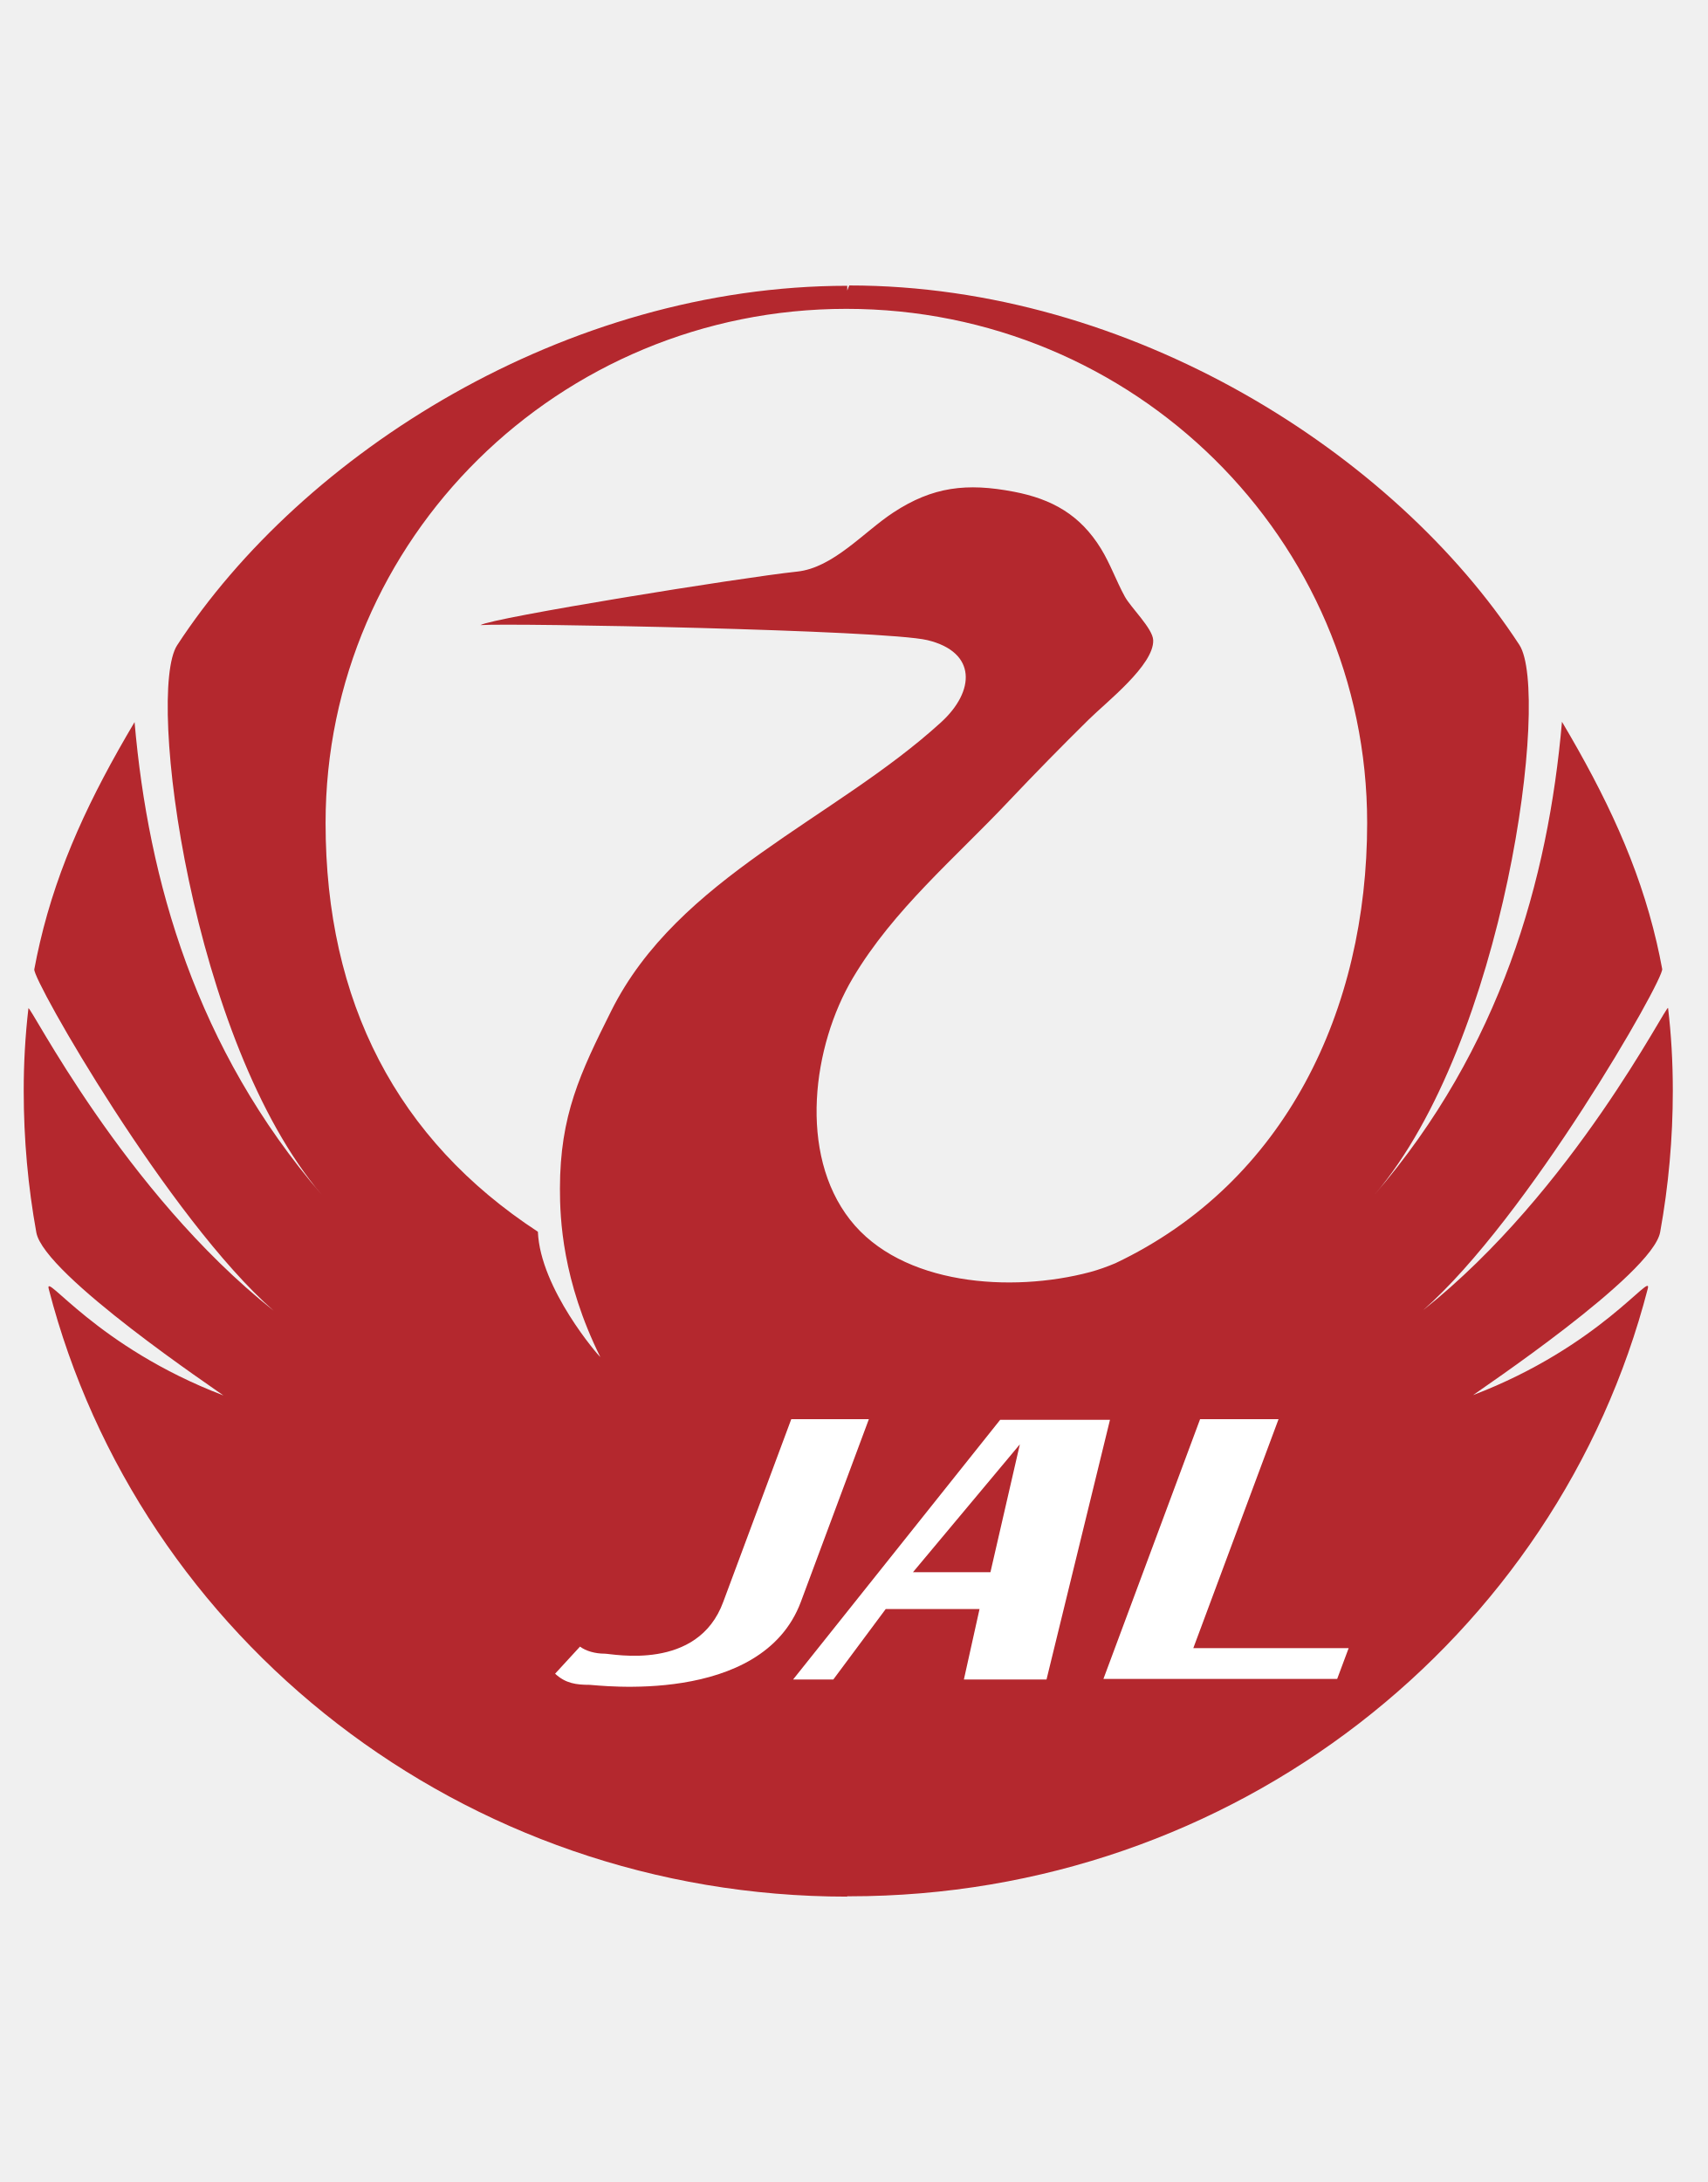
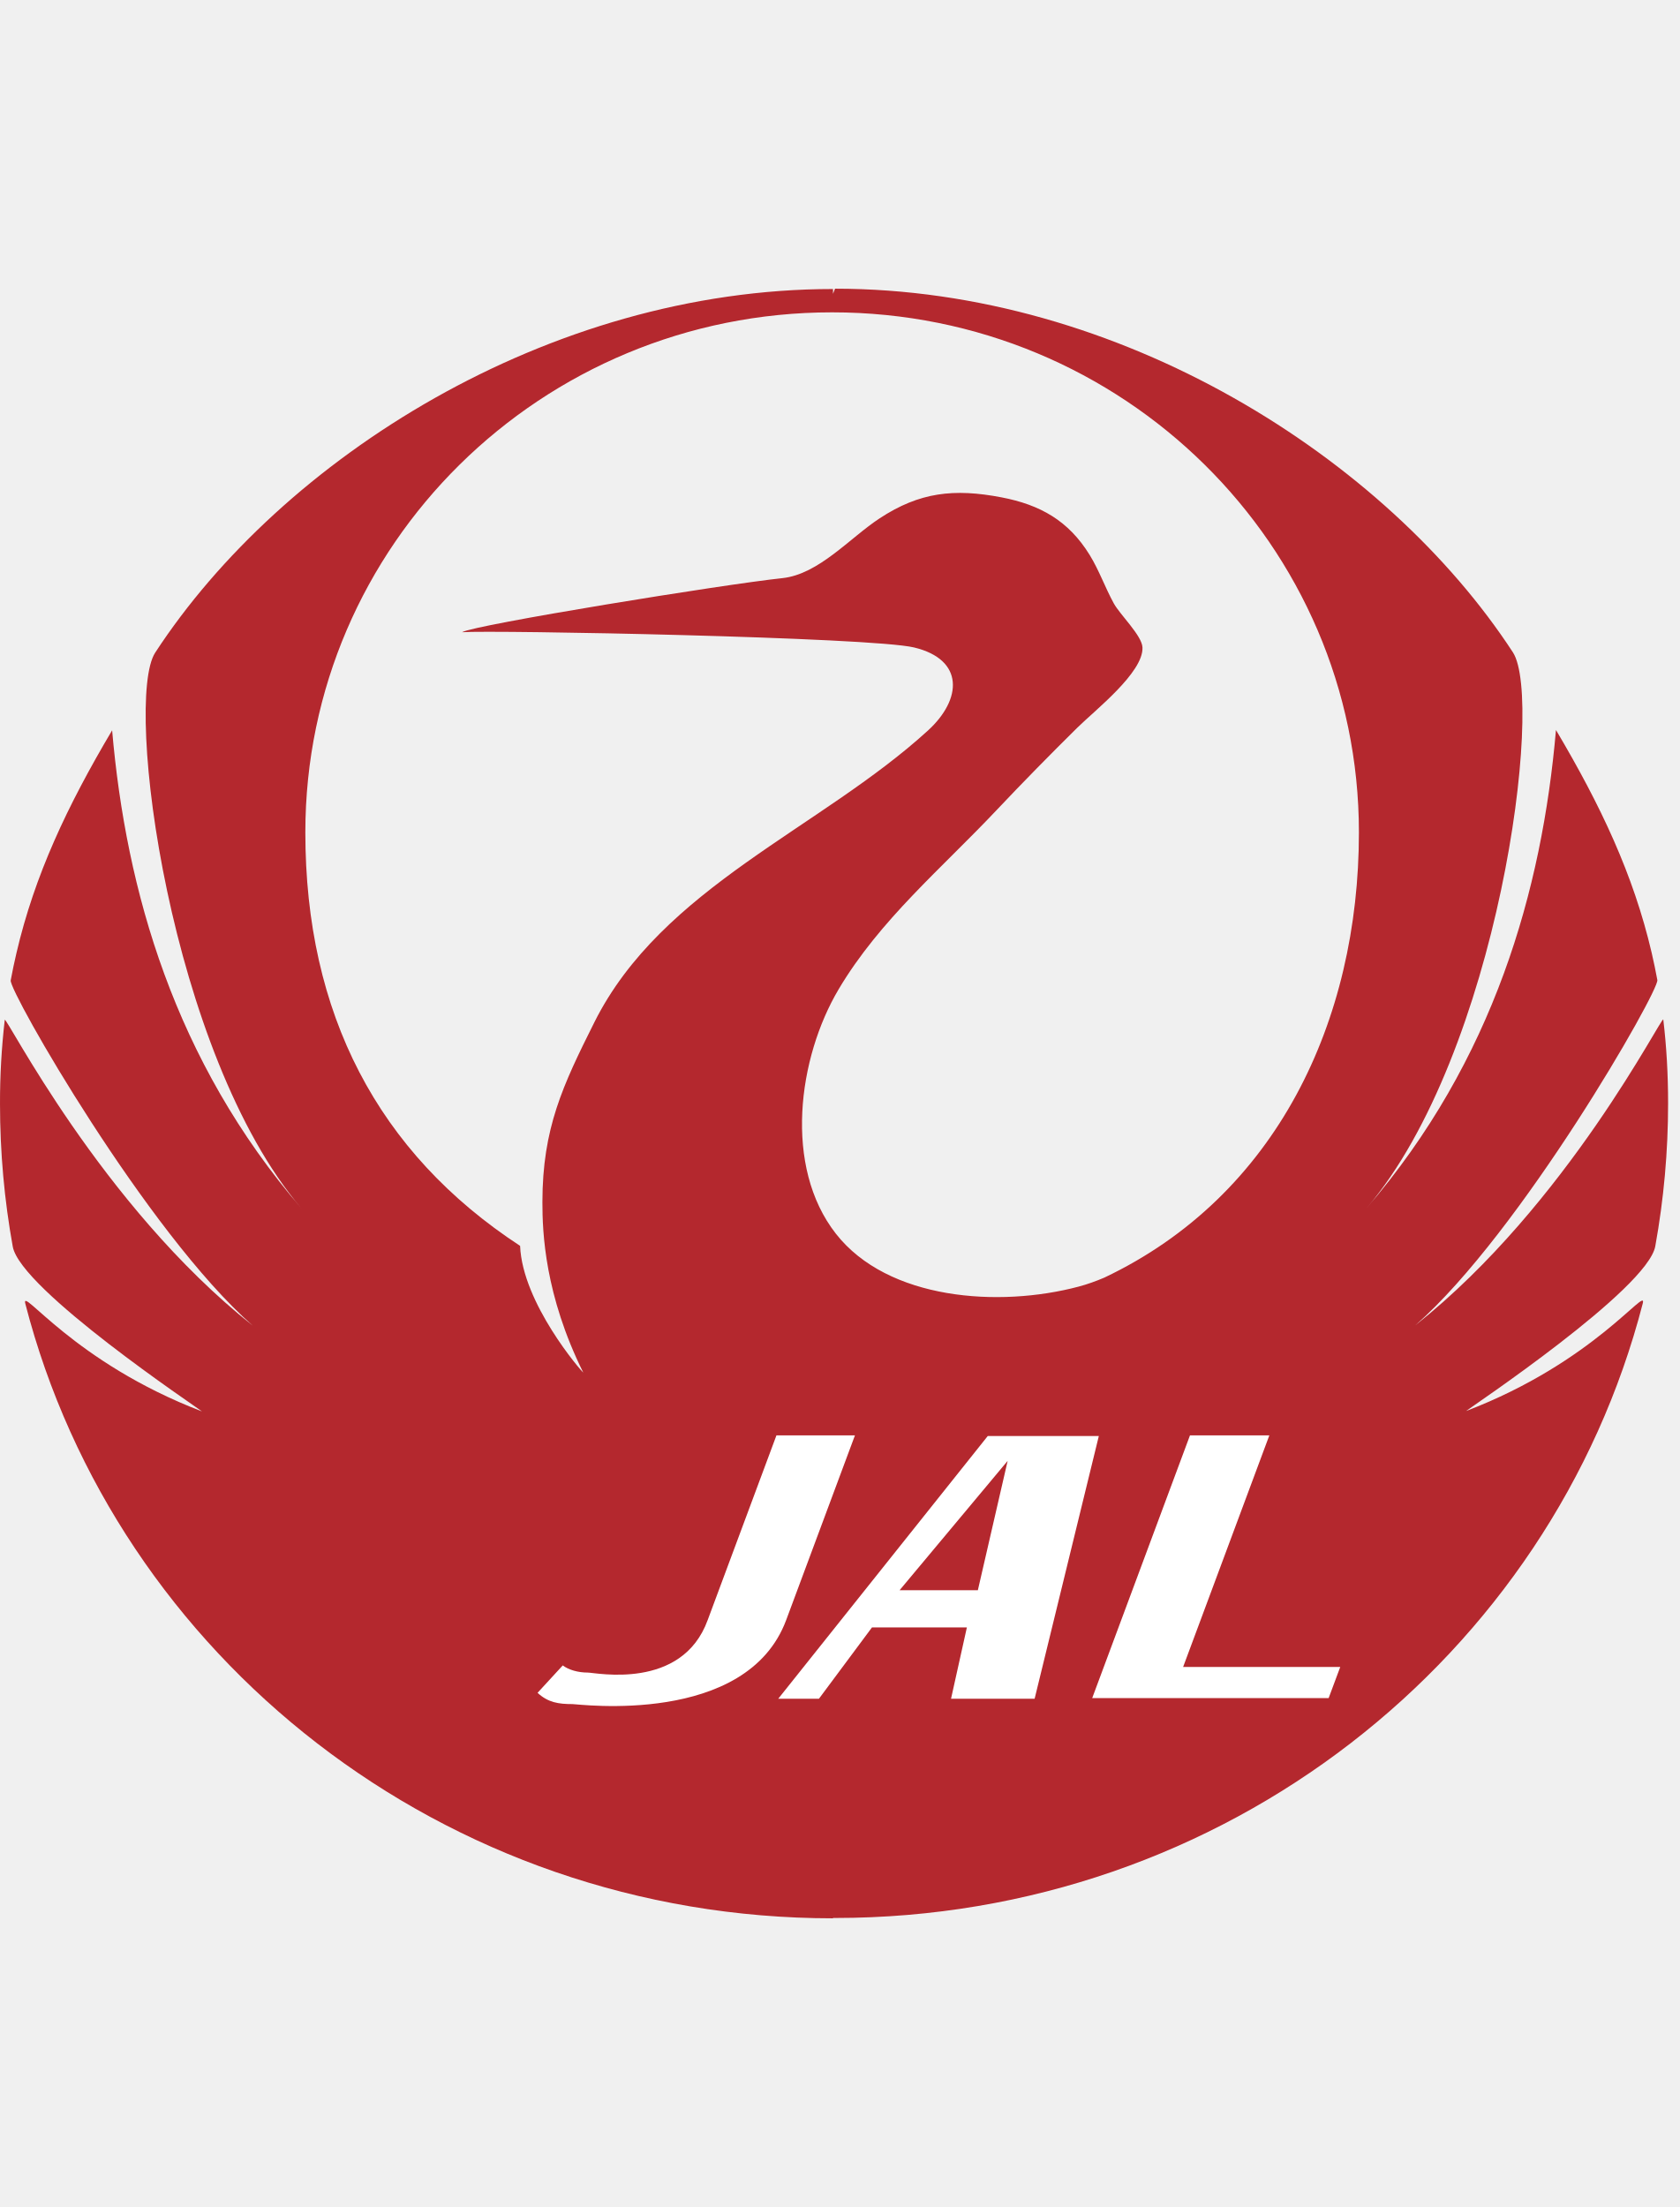
- <svg xmlns="http://www.w3.org/2000/svg" width="36" height="46" viewBox="0 0 36 46" fill="none">
-   <path fill-rule="evenodd" clip-rule="evenodd" d="M35 25.976C35.178 24.993 35.267 23.996 35.267 22.997C35.267 22.382 35.233 21.803 35.167 21.251C35.153 21.132 33.171 25.106 29.999 27.624C32.206 25.691 35.084 20.647 35.043 20.428C35.008 20.238 34.969 20.049 34.925 19.861C34.546 18.234 33.862 16.788 32.93 15.216C32.641 18.552 31.632 22.107 28.984 25.18C31.732 21.955 32.688 14.609 32.033 13.597C29.397 9.555 23.847 6.018 17.904 6.018L17.862 6.124V6.025C11.92 6.025 6.37 9.563 3.734 13.604C3.079 14.616 4.035 21.962 6.783 25.187C4.135 22.114 3.126 18.559 2.837 15.223C1.904 16.795 1.221 18.241 0.842 19.868C0.798 20.056 0.758 20.245 0.723 20.435C0.683 20.654 3.561 25.698 5.768 27.631C2.596 25.113 0.613 21.138 0.599 21.258C0.532 21.838 0.499 22.421 0.5 23.004C0.5 24.02 0.591 25.016 0.766 25.983C0.928 26.878 4.615 29.341 4.71 29.418C2.033 28.395 0.927 26.786 1.028 27.175C2.929 34.536 9.745 39.984 17.862 39.984V39.976L17.904 39.977C26.022 39.977 32.838 34.529 34.739 27.167C34.84 26.779 33.734 28.388 31.056 29.411C31.151 29.334 34.838 26.871 35 25.976ZM23.517 26.63C23.341 26.704 23.164 26.768 22.983 26.817C21.318 27.26 19.004 27.097 17.922 25.715C16.827 24.317 17.13 22.048 17.981 20.616C18.84 19.171 20.13 18.097 21.276 16.88C21.825 16.3 22.385 15.729 22.954 15.168C23.324 14.802 24.333 14.018 24.312 13.495C24.302 13.248 23.842 12.811 23.714 12.577C23.528 12.236 23.411 11.894 23.212 11.568C22.77 10.85 22.177 10.521 21.378 10.367C20.38 10.175 19.663 10.261 18.836 10.803C18.214 11.21 17.567 11.97 16.807 12.05C15.606 12.177 10.377 13.024 10.13 13.178C10.775 13.131 18.659 13.28 19.552 13.495C20.602 13.748 20.554 14.575 19.841 15.226C17.599 17.273 14.296 18.491 12.888 21.308C12.229 22.625 11.806 23.516 11.805 25.056C11.804 25.691 11.855 26.993 12.657 28.61C12.62 28.586 11.389 27.167 11.34 25.967C8.373 24.027 6.864 21.125 6.864 17.349C6.864 11.364 11.78 6.511 17.843 6.511C23.907 6.511 28.823 11.363 28.823 17.349C28.823 21.285 27.103 24.926 23.517 26.63Z" fill="#B4282E" />
-   <path fill-rule="evenodd" clip-rule="evenodd" d="M18.318 29.918L16.885 33.767C16.06 35.985 12.555 35.519 12.432 35.519C12.144 35.519 11.923 35.488 11.703 35.284L12.228 34.713C12.353 34.807 12.548 34.862 12.748 34.862C12.912 34.862 14.712 35.244 15.249 33.767L16.682 29.918H18.318ZM28.433 34.745L28.191 35.394H23.263L25.301 29.918H26.955L25.158 34.745H28.433ZM21.086 29.932L16.72 35.407H17.568L18.673 33.921H20.651L20.321 35.407H22.063L23.401 29.932H21.086ZM19.248 33.144L21.501 30.449L20.881 33.144H19.248Z" fill="white" />
+ <svg xmlns="http://www.w3.org/2000/svg" width="35" height="46" viewBox="0 0 35 46" fill="none">
+   <path fill-rule="evenodd" clip-rule="evenodd" d="M34.5 25.975C34.678 24.992 34.767 23.995 34.767 22.997C34.767 22.382 34.733 21.803 34.667 21.251C34.653 21.131 32.671 25.106 29.499 27.623C31.706 25.69 34.584 20.646 34.543 20.427C34.508 20.238 34.469 20.049 34.425 19.86C34.046 18.233 33.362 16.787 32.43 15.215C32.141 18.552 31.132 22.106 28.484 25.18C31.232 21.954 32.188 14.608 31.533 13.597C28.897 9.555 23.347 6.017 17.404 6.017L17.362 6.124V6.024C11.42 6.024 5.87 9.562 3.234 13.604C2.579 14.615 3.535 21.962 6.283 25.187C3.635 22.113 2.626 18.559 2.337 15.222C1.404 16.794 0.721 18.24 0.342 19.868C0.298 20.056 0.258 20.244 0.223 20.434C0.183 20.653 3.061 25.697 5.268 27.63C2.096 25.113 0.113 21.138 0.099 21.258C0.032 21.837 -0.001 22.42 4.71829e-05 23.004C4.71829e-05 24.02 0.091 25.015 0.266 25.983C0.428 26.877 4.115 29.34 4.21 29.418C1.533 28.395 0.427 26.785 0.528 27.174C2.429 34.535 9.245 39.983 17.362 39.983V39.975L17.404 39.976C25.522 39.976 32.338 34.528 34.239 27.167C34.34 26.778 33.234 28.387 30.556 29.41C30.651 29.333 34.338 26.87 34.5 25.975ZM23.017 26.629C22.841 26.704 22.664 26.768 22.483 26.816C20.818 27.259 18.504 27.096 17.422 25.714C16.327 24.316 16.63 22.048 17.481 20.616C18.34 19.171 19.63 18.096 20.776 16.88C21.325 16.299 21.885 15.729 22.454 15.167C22.824 14.802 23.833 14.017 23.812 13.495C23.802 13.247 23.342 12.811 23.214 12.576C23.028 12.235 22.911 11.893 22.712 11.568C22.27 10.85 21.677 10.521 20.878 10.367C19.88 10.175 19.163 10.26 18.336 10.802C17.714 11.209 17.067 11.969 16.307 12.05C15.106 12.176 9.878 13.024 9.63 13.177C10.275 13.13 18.159 13.28 19.052 13.495C20.102 13.747 20.054 14.575 19.341 15.226C17.099 17.273 13.796 18.491 12.388 21.307C11.729 22.624 11.306 23.515 11.305 25.055C11.304 25.69 11.355 26.992 12.157 28.609C12.12 28.585 10.889 27.167 10.84 25.967C7.873 24.026 6.364 21.125 6.364 17.349C6.364 11.363 11.28 6.51 17.343 6.51C23.407 6.51 28.323 11.363 28.323 17.349C28.323 21.285 26.603 24.926 23.017 26.629Z" fill="#B4282E" />
+   <path fill-rule="evenodd" clip-rule="evenodd" d="M17.819 29.917L16.386 33.766C15.561 35.984 12.056 35.518 11.933 35.518C11.645 35.518 11.424 35.487 11.204 35.283L11.729 34.712C11.854 34.806 12.049 34.861 12.249 34.861C12.413 34.861 14.213 35.243 14.75 33.766L16.183 29.917H17.819ZM27.934 34.744L27.692 35.393H22.764L24.802 29.917H26.456L24.659 34.744H27.934ZM20.587 29.931L16.221 35.406H17.069L18.174 33.92H20.152L19.822 35.406H21.564L22.902 29.931H20.587ZM18.75 33.144L21.002 30.448L20.381 33.144H18.75Z" fill="white" />
</svg>
